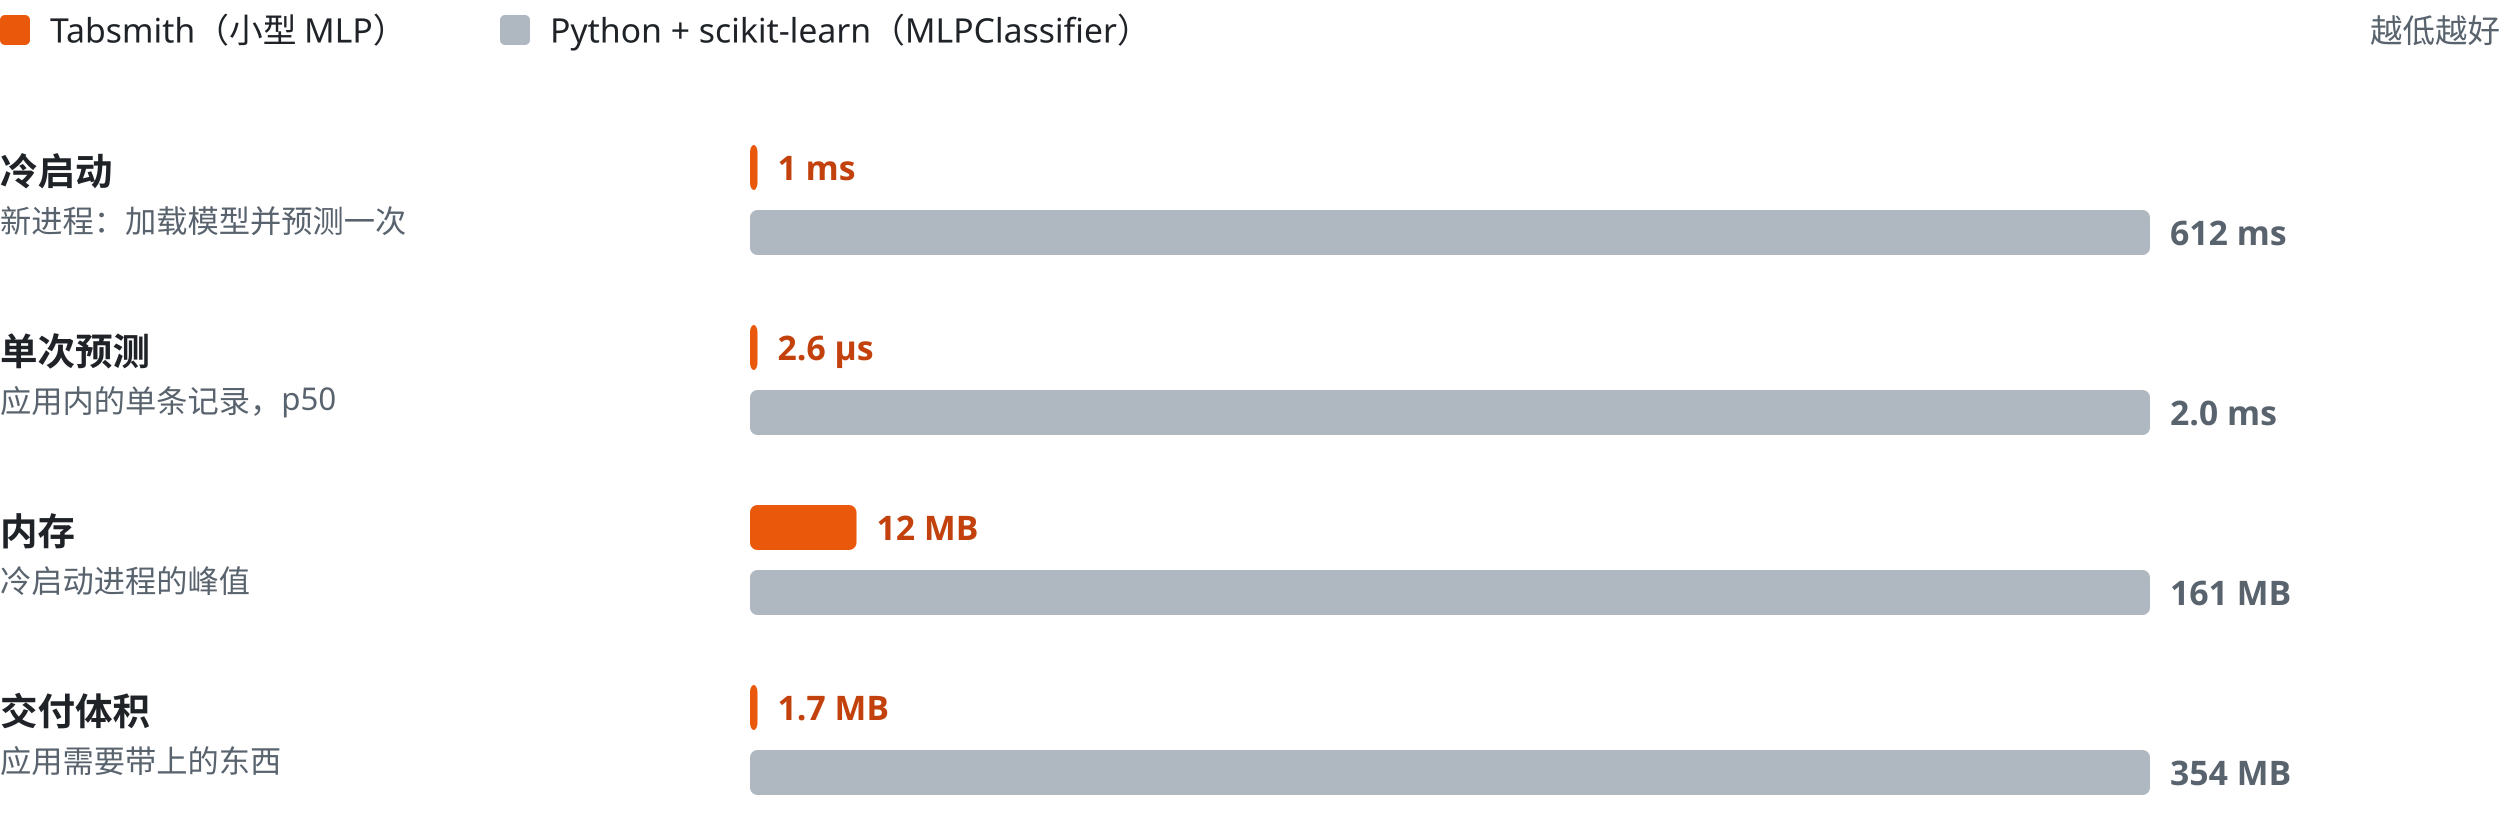
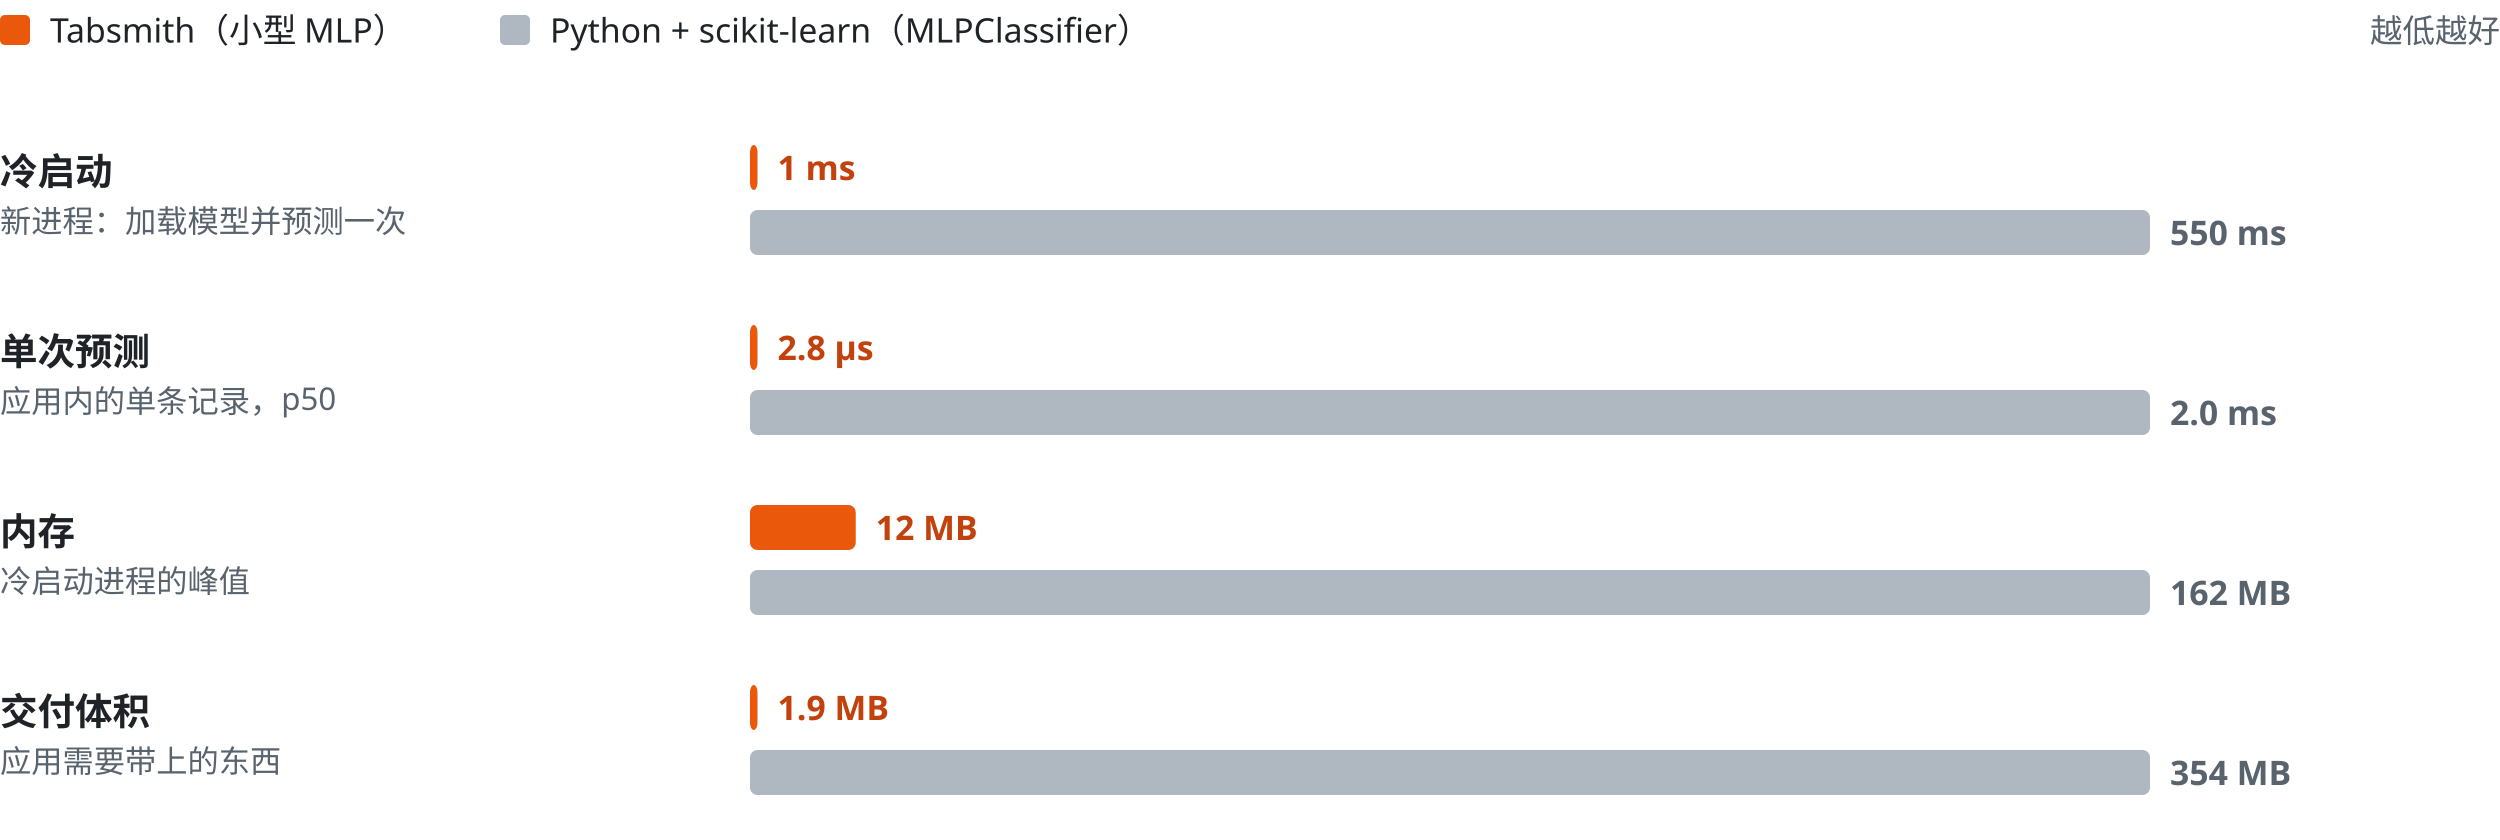
<svg xmlns="http://www.w3.org/2000/svg" viewBox="0 0 1000 336" width="1000" height="336" role="img" aria-label="交付模型：Tabsmith 与 Python + scikit-learn 对比">
  <rect x="0" y="6" width="12" height="12" rx="2" fill="#ea580c" />
  <text x="20" y="17" font-family="-apple-system, BlinkMacSystemFont, 'Segoe UI', 'Noto Sans', Helvetica, Arial, 'PingFang SC', 'Microsoft YaHei', 'Noto Sans CJK SC', sans-serif" font-size="13.5" font-weight="400" fill="#1f2328" text-anchor="start">Tabsmith（小型 MLP）</text>
  <rect x="200" y="6" width="12" height="12" rx="2" fill="#afb8c1" />
  <text x="220" y="17" font-family="-apple-system, BlinkMacSystemFont, 'Segoe UI', 'Noto Sans', Helvetica, Arial, 'PingFang SC', 'Microsoft YaHei', 'Noto Sans CJK SC', sans-serif" font-size="13.5" font-weight="400" fill="#1f2328" text-anchor="start">Python + scikit-learn（MLPClassifier）</text>
  <text x="1000" y="17" font-family="-apple-system, BlinkMacSystemFont, 'Segoe UI', 'Noto Sans', Helvetica, Arial, 'PingFang SC', 'Microsoft YaHei', 'Noto Sans CJK SC', sans-serif" font-size="13" font-weight="400" fill="#59636e" text-anchor="end">越低越好</text>
  <text x="0" y="74" font-family="-apple-system, BlinkMacSystemFont, 'Segoe UI', 'Noto Sans', Helvetica, Arial, 'PingFang SC', 'Microsoft YaHei', 'Noto Sans CJK SC', sans-serif" font-size="15" font-weight="700" fill="#1f2328" text-anchor="start">冷启动</text>
  <text x="0" y="93" font-family="-apple-system, BlinkMacSystemFont, 'Segoe UI', 'Noto Sans', Helvetica, Arial, 'PingFang SC', 'Microsoft YaHei', 'Noto Sans CJK SC', sans-serif" font-size="12.5" font-weight="400" fill="#59636e" text-anchor="start">新进程：加载模型并预测一次</text>
  <rect x="300" y="58" width="3.0" height="18" rx="3" fill="#ea580c" />
  <text x="311.0" y="72" font-family="-apple-system, BlinkMacSystemFont, 'Segoe UI', 'Noto Sans', Helvetica, Arial, 'PingFang SC', 'Microsoft YaHei', 'Noto Sans CJK SC', sans-serif" font-size="13.5" font-weight="700" fill="#c2410c" text-anchor="start">1 ms</text>
  <rect x="300" y="84" width="560.0" height="18" rx="3" fill="#afb8c1" />
-   <text x="868.0" y="98" font-family="-apple-system, BlinkMacSystemFont, 'Segoe UI', 'Noto Sans', Helvetica, Arial, 'PingFang SC', 'Microsoft YaHei', 'Noto Sans CJK SC', sans-serif" font-size="13.5" font-weight="700" fill="#59636e" text-anchor="start">612 ms</text>
+   <text x="868.0" y="98" font-family="-apple-system, BlinkMacSystemFont, 'Segoe UI', 'Noto Sans', Helvetica, Arial, 'PingFang SC', 'Microsoft YaHei', 'Noto Sans CJK SC', sans-serif" font-size="13.5" font-weight="700" fill="#59636e" text-anchor="start">550 ms</text>
  <text x="0" y="146" font-family="-apple-system, BlinkMacSystemFont, 'Segoe UI', 'Noto Sans', Helvetica, Arial, 'PingFang SC', 'Microsoft YaHei', 'Noto Sans CJK SC', sans-serif" font-size="15" font-weight="700" fill="#1f2328" text-anchor="start">单次预测</text>
  <text x="0" y="165" font-family="-apple-system, BlinkMacSystemFont, 'Segoe UI', 'Noto Sans', Helvetica, Arial, 'PingFang SC', 'Microsoft YaHei', 'Noto Sans CJK SC', sans-serif" font-size="12.5" font-weight="400" fill="#59636e" text-anchor="start">应用内的单条记录，p50</text>
  <rect x="300" y="130" width="3.0" height="18" rx="3" fill="#ea580c" />
-   <text x="311.0" y="144" font-family="-apple-system, BlinkMacSystemFont, 'Segoe UI', 'Noto Sans', Helvetica, Arial, 'PingFang SC', 'Microsoft YaHei', 'Noto Sans CJK SC', sans-serif" font-size="13.5" font-weight="700" fill="#c2410c" text-anchor="start">2.6 µs</text>
+   <text x="311.0" y="144" font-family="-apple-system, BlinkMacSystemFont, 'Segoe UI', 'Noto Sans', Helvetica, Arial, 'PingFang SC', 'Microsoft YaHei', 'Noto Sans CJK SC', sans-serif" font-size="13.5" font-weight="700" fill="#c2410c" text-anchor="start">2.8 µs</text>
  <rect x="300" y="156" width="560.0" height="18" rx="3" fill="#afb8c1" />
  <text x="868.0" y="170" font-family="-apple-system, BlinkMacSystemFont, 'Segoe UI', 'Noto Sans', Helvetica, Arial, 'PingFang SC', 'Microsoft YaHei', 'Noto Sans CJK SC', sans-serif" font-size="13.5" font-weight="700" fill="#59636e" text-anchor="start">2.0 ms</text>
  <text x="0" y="218" font-family="-apple-system, BlinkMacSystemFont, 'Segoe UI', 'Noto Sans', Helvetica, Arial, 'PingFang SC', 'Microsoft YaHei', 'Noto Sans CJK SC', sans-serif" font-size="15" font-weight="700" fill="#1f2328" text-anchor="start">内存</text>
  <text x="0" y="237" font-family="-apple-system, BlinkMacSystemFont, 'Segoe UI', 'Noto Sans', Helvetica, Arial, 'PingFang SC', 'Microsoft YaHei', 'Noto Sans CJK SC', sans-serif" font-size="12.5" font-weight="400" fill="#59636e" text-anchor="start">冷启动进程的峰值</text>
-   <rect x="300" y="202" width="42.6" height="18" rx="3" fill="#ea580c" />
-   <text x="350.6" y="216" font-family="-apple-system, BlinkMacSystemFont, 'Segoe UI', 'Noto Sans', Helvetica, Arial, 'PingFang SC', 'Microsoft YaHei', 'Noto Sans CJK SC', sans-serif" font-size="13.5" font-weight="700" fill="#c2410c" text-anchor="start">12 MB</text>
+   <rect x="300" y="202" width="42.3" height="18" rx="3" fill="#ea580c" />
+   <text x="350.3" y="216" font-family="-apple-system, BlinkMacSystemFont, 'Segoe UI', 'Noto Sans', Helvetica, Arial, 'PingFang SC', 'Microsoft YaHei', 'Noto Sans CJK SC', sans-serif" font-size="13.5" font-weight="700" fill="#c2410c" text-anchor="start">12 MB</text>
  <rect x="300" y="228" width="560.0" height="18" rx="3" fill="#afb8c1" />
-   <text x="868.0" y="242" font-family="-apple-system, BlinkMacSystemFont, 'Segoe UI', 'Noto Sans', Helvetica, Arial, 'PingFang SC', 'Microsoft YaHei', 'Noto Sans CJK SC', sans-serif" font-size="13.5" font-weight="700" fill="#59636e" text-anchor="start">161 MB</text>
+   <text x="868.0" y="242" font-family="-apple-system, BlinkMacSystemFont, 'Segoe UI', 'Noto Sans', Helvetica, Arial, 'PingFang SC', 'Microsoft YaHei', 'Noto Sans CJK SC', sans-serif" font-size="13.5" font-weight="700" fill="#59636e" text-anchor="start">162 MB</text>
  <text x="0" y="290" font-family="-apple-system, BlinkMacSystemFont, 'Segoe UI', 'Noto Sans', Helvetica, Arial, 'PingFang SC', 'Microsoft YaHei', 'Noto Sans CJK SC', sans-serif" font-size="15" font-weight="700" fill="#1f2328" text-anchor="start">交付体积</text>
  <text x="0" y="309" font-family="-apple-system, BlinkMacSystemFont, 'Segoe UI', 'Noto Sans', Helvetica, Arial, 'PingFang SC', 'Microsoft YaHei', 'Noto Sans CJK SC', sans-serif" font-size="12.5" font-weight="400" fill="#59636e" text-anchor="start">应用需要带上的东西</text>
  <rect x="300" y="274" width="3.0" height="18" rx="3" fill="#ea580c" />
-   <text x="311.0" y="288" font-family="-apple-system, BlinkMacSystemFont, 'Segoe UI', 'Noto Sans', Helvetica, Arial, 'PingFang SC', 'Microsoft YaHei', 'Noto Sans CJK SC', sans-serif" font-size="13.5" font-weight="700" fill="#c2410c" text-anchor="start">1.7 MB</text>
+   <text x="311.0" y="288" font-family="-apple-system, BlinkMacSystemFont, 'Segoe UI', 'Noto Sans', Helvetica, Arial, 'PingFang SC', 'Microsoft YaHei', 'Noto Sans CJK SC', sans-serif" font-size="13.5" font-weight="700" fill="#c2410c" text-anchor="start">1.9 MB</text>
  <rect x="300" y="300" width="560.0" height="18" rx="3" fill="#afb8c1" />
  <text x="868.0" y="314" font-family="-apple-system, BlinkMacSystemFont, 'Segoe UI', 'Noto Sans', Helvetica, Arial, 'PingFang SC', 'Microsoft YaHei', 'Noto Sans CJK SC', sans-serif" font-size="13.5" font-weight="700" fill="#59636e" text-anchor="start">354 MB</text>
</svg>
